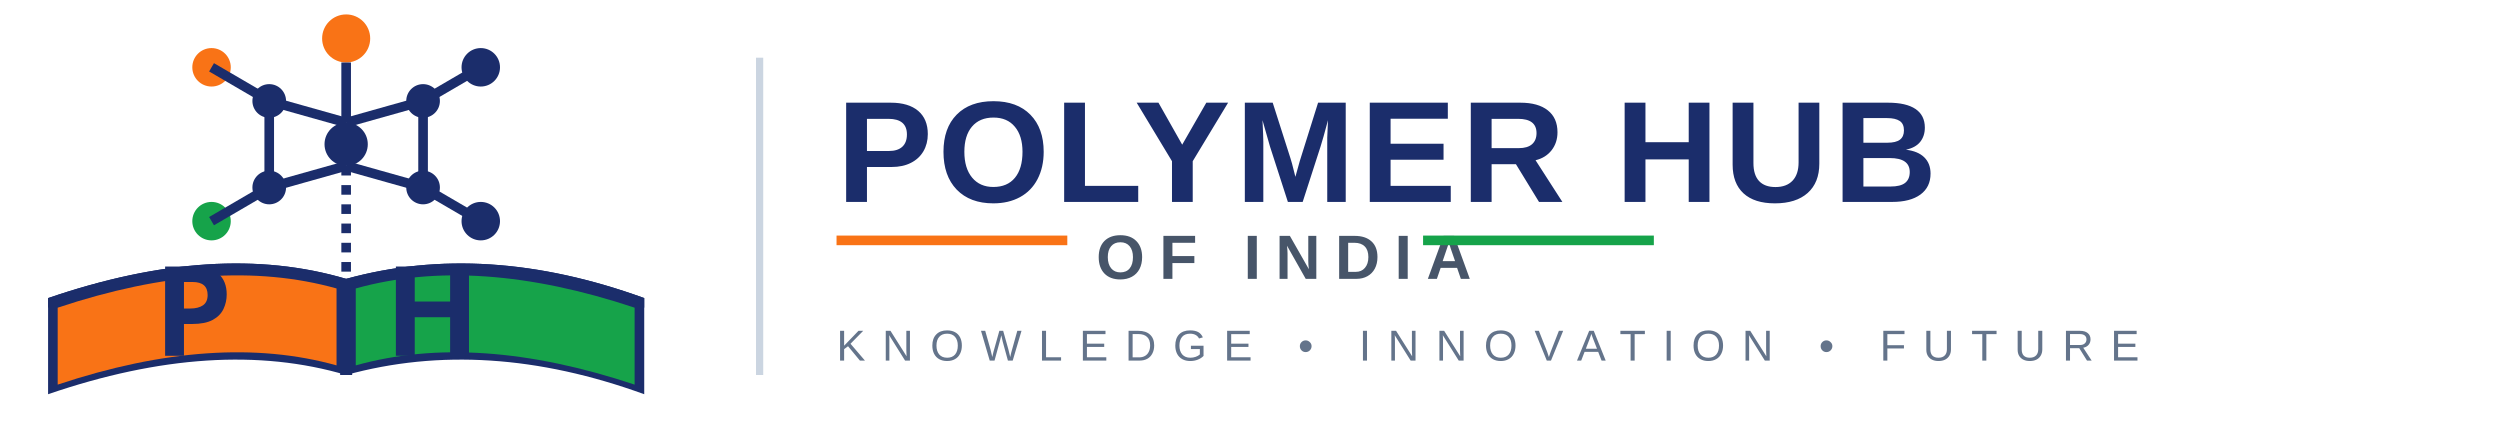
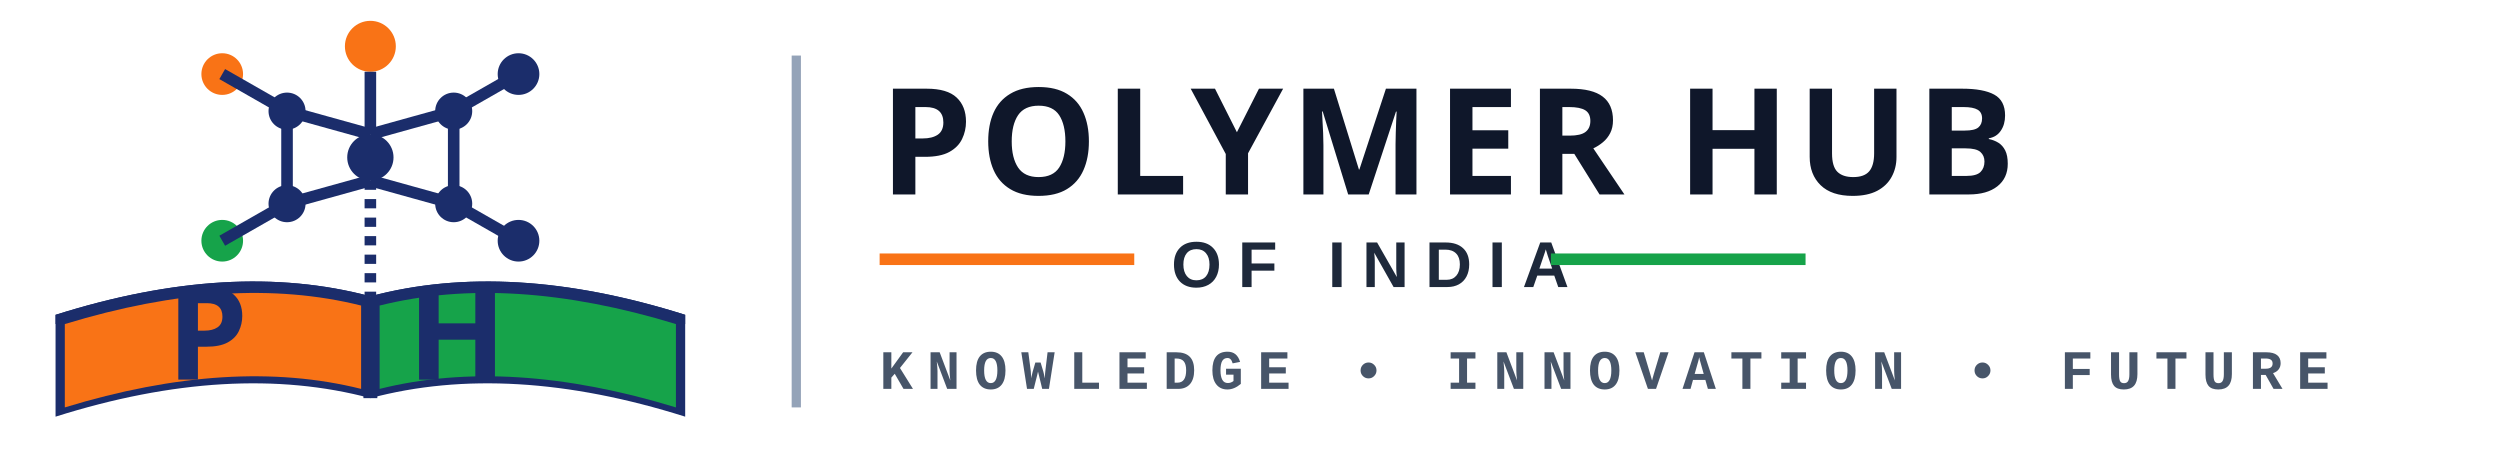
- <svg xmlns="http://www.w3.org/2000/svg" viewBox="0 0 520 90" fill="none">
-   <path d="M10 62 Q45 50 72 58 L72 78 Q45 70 10 82 Z" fill="#1B2D6B" />
-   <path d="M134 62 Q101 50 72 58 L72 78 Q101 70 134 82 Z" fill="#1B2D6B" />
-   <path d="M72 58 L72 78" stroke="#1B2D6B" stroke-width="2.5" />
-   <path d="M12 64 Q45 53 70 60 L70 76 Q45 69 12 80 Z" fill="#F97316" />
-   <path d="M132 64 Q99 53 74 60 L74 76 Q99 69 132 80 Z" fill="#16A34A" />
-   <path d="M10 62 Q45 50 72 58 L72 60 Q45 52 10 64 Z" fill="#1B2D6B" />
-   <path d="M134 62 Q101 50 72 58 L72 60 Q101 52 134 64 Z" fill="#1B2D6B" />
-   <text x="32" y="74" font-family="'Arial Black', 'Impact', sans-serif" font-weight="900" font-size="26" fill="#1B2D6B" letter-spacing="-1">P</text>
-   <text x="80" y="74" font-family="'Arial Black', 'Impact', sans-serif" font-weight="900" font-size="26" fill="#1B2D6B" letter-spacing="-1">H</text>
-   <circle cx="72" cy="30" r="4.5" fill="#1B2D6B" />
-   <circle cx="88" cy="21" r="3.5" fill="#1B2D6B" />
-   <circle cx="88" cy="39" r="3.5" fill="#1B2D6B" />
-   <circle cx="56" cy="21" r="3.5" fill="#1B2D6B" />
-   <circle cx="56" cy="39" r="3.5" fill="#1B2D6B" />
-   <line x1="72" y1="25.5" x2="88" y2="21" stroke="#1B2D6B" stroke-width="2" />
-   <line x1="88" y1="21" x2="88" y2="39" stroke="#1B2D6B" stroke-width="2" />
-   <line x1="88" y1="39" x2="72" y2="34.5" stroke="#1B2D6B" stroke-width="2" />
-   <line x1="72" y1="34.5" x2="56" y2="39" stroke="#1B2D6B" stroke-width="2" />
-   <line x1="56" y1="39" x2="56" y2="21" stroke="#1B2D6B" stroke-width="2" />
-   <line x1="56" y1="21" x2="72" y2="25.5" stroke="#1B2D6B" stroke-width="2" />
-   <circle cx="72" cy="8" r="5" fill="#F97316" />
-   <line x1="72" y1="13" x2="72" y2="25.5" stroke="#1B2D6B" stroke-width="2" />
-   <circle cx="100" cy="14" r="4" fill="#1B2D6B" />
-   <line x1="88" y1="21" x2="100" y2="14" stroke="#1B2D6B" stroke-width="2" />
-   <circle cx="100" cy="46" r="4" fill="#1B2D6B" />
-   <line x1="88" y1="39" x2="100" y2="46" stroke="#1B2D6B" stroke-width="2" />
-   <circle cx="44" cy="14" r="4" fill="#F97316" />
-   <line x1="56" y1="21" x2="44" y2="14" stroke="#1B2D6B" stroke-width="2" />
-   <circle cx="44" cy="46" r="4" fill="#16A34A" />
-   <line x1="56" y1="39" x2="44" y2="46" stroke="#1B2D6B" stroke-width="2" />
-   <line x1="72" y1="34.5" x2="72" y2="58" stroke="#1B2D6B" stroke-width="2" stroke-dasharray="2,2" />
-   <line x1="158" y1="12" x2="158" y2="78" stroke="#CBD5E1" stroke-width="1.5" />
-   <text x="174" y="42" font-family="'Arial Black', 'Helvetica Neue', Arial, sans-serif" font-weight="900" font-size="30" fill="#1B2D6B" letter-spacing="1">POLYMER HUB</text>
-   <line x1="174" y1="50" x2="222" y2="50" stroke="#F97316" stroke-width="2" />
-   <text x="228" y="58" font-family="'Arial', Helvetica, sans-serif" font-weight="600" font-size="13" fill="#475569" letter-spacing="3">OF INDIA</text>
-   <line x1="296" y1="50" x2="344" y2="50" stroke="#16A34A" stroke-width="2" />
-   <text x="174" y="75" font-family="'Arial', Helvetica, sans-serif" font-weight="400" font-size="9" fill="#64748B" letter-spacing="3.5">KNOWLEDGE  •  INNOVATION  •  FUTURE</text>
+ <svg xmlns="http://www.w3.org/2000/svg" viewBox="0 0 540 100" fill="none" className="w-full h-auto">
+   <path d="M12 68 Q50 56 80 64 L80 86 Q50 78 12 90 Z" fill="#1B2D6B" />
+   <path d="M148 68 Q110 56 80 64 L80 86 Q110 78 148 90 Z" fill="#1B2D6B" />
+   <path d="M80 64 L80 86" stroke="#1B2D6B" stroke-width="3" />
+   <path d="M14 70 Q50 59 78 66 L78 84 Q50 77 14 88 Z" fill="#F97316" />
+   <path d="M146 70 Q110 59 82 66 L82 84 Q110 77 146 88 Z" fill="#16A34A" />
+   <path d="M12 68 Q50 56 80 64 L80 66 Q50 58 12 70 Z" fill="#1B2D6B" />
+   <path d="M148 68 Q110 56 80 64 L80 66 Q110 58 148 70 Z" fill="#1B2D6B" />
+   <text x="36" y="82" font-family="'Arial Black', 'Impact', sans-serif" font-weight="900" font-size="28" fill="#1B2D6B" letter-spacing="-1">P</text>
+   <text x="88" y="82" font-family="'Arial Black', 'Impact', sans-serif" font-weight="900" font-size="28" fill="#1B2D6B" letter-spacing="-1">H</text>
+   <circle cx="80" cy="34" r="5" fill="#1B2D6B" />
+   <circle cx="98" cy="24" r="4" fill="#1B2D6B" />
+   <circle cx="98" cy="44" r="4" fill="#1B2D6B" />
+   <circle cx="62" cy="24" r="4" fill="#1B2D6B" />
+   <circle cx="62" cy="44" r="4" fill="#1B2D6B" />
+   <line x1="80" y1="29" x2="98" y2="24" stroke="#1B2D6B" stroke-width="2.5" />
+   <line x1="98" y1="24" x2="98" y2="44" stroke="#1B2D6B" stroke-width="2.5" />
+   <line x1="98" y1="44" x2="80" y2="39" stroke="#1B2D6B" stroke-width="2.5" />
+   <line x1="80" y1="39" x2="62" y2="44" stroke="#1B2D6B" stroke-width="2.5" />
+   <line x1="62" y1="44" x2="62" y2="24" stroke="#1B2D6B" stroke-width="2.5" />
+   <line x1="62" y1="24" x2="80" y2="29" stroke="#1B2D6B" stroke-width="2.5" />
+   <circle cx="80" cy="10" r="5.5" fill="#F97316" />
+   <line x1="80" y1="15.5" x2="80" y2="29" stroke="#1B2D6B" stroke-width="2.5" />
+   <circle cx="112" cy="16" r="4.5" fill="#1B2D6B" />
+   <line x1="98" y1="24" x2="112" y2="16" stroke="#1B2D6B" stroke-width="2.5" />
+   <circle cx="112" cy="52" r="4.5" fill="#1B2D6B" />
+   <line x1="98" y1="44" x2="112" y2="52" stroke="#1B2D6B" stroke-width="2.5" />
+   <circle cx="48" cy="16" r="4.5" fill="#F97316" />
+   <line x1="62" y1="24" x2="48" y2="16" stroke="#1B2D6B" stroke-width="2.5" />
+   <circle cx="48" cy="52" r="4.5" fill="#16A34A" />
+   <line x1="62" y1="44" x2="48" y2="52" stroke="#1B2D6B" stroke-width="2.5" />
+   <line x1="80" y1="39" x2="80" y2="64" stroke="#1B2D6B" stroke-width="2.5" stroke-dasharray="2,2" />
+   <line x1="172" y1="12" x2="172" y2="88" stroke="#94A3B8" stroke-width="2" />
+   <text x="190" y="42" font-family="'Space Grotesk', 'Arial Black', sans-serif" font-weight="900" font-size="32" fill="#0F172A" letter-spacing="1.5">POLYMER HUB</text>
+   <line x1="190" y1="56" x2="245" y2="56" stroke="#F97316" stroke-width="2.5" />
+   <text x="253" y="62" font-family="'Space Grotesk', 'Arial', sans-serif" font-weight="800" font-size="14" fill="#1E293B" letter-spacing="3.5">OF INDIA</text>
+   <line x1="335" y1="56" x2="390" y2="56" stroke="#16A34A" stroke-width="2.5" />
+   <text x="190" y="84" font-family="'JetBrains Mono', 'Courier New', monospace" font-weight="800" font-size="12" fill="#475569" letter-spacing="3">KNOWLEDGE  •  INNOVATION  •  FUTURE</text>
</svg>
